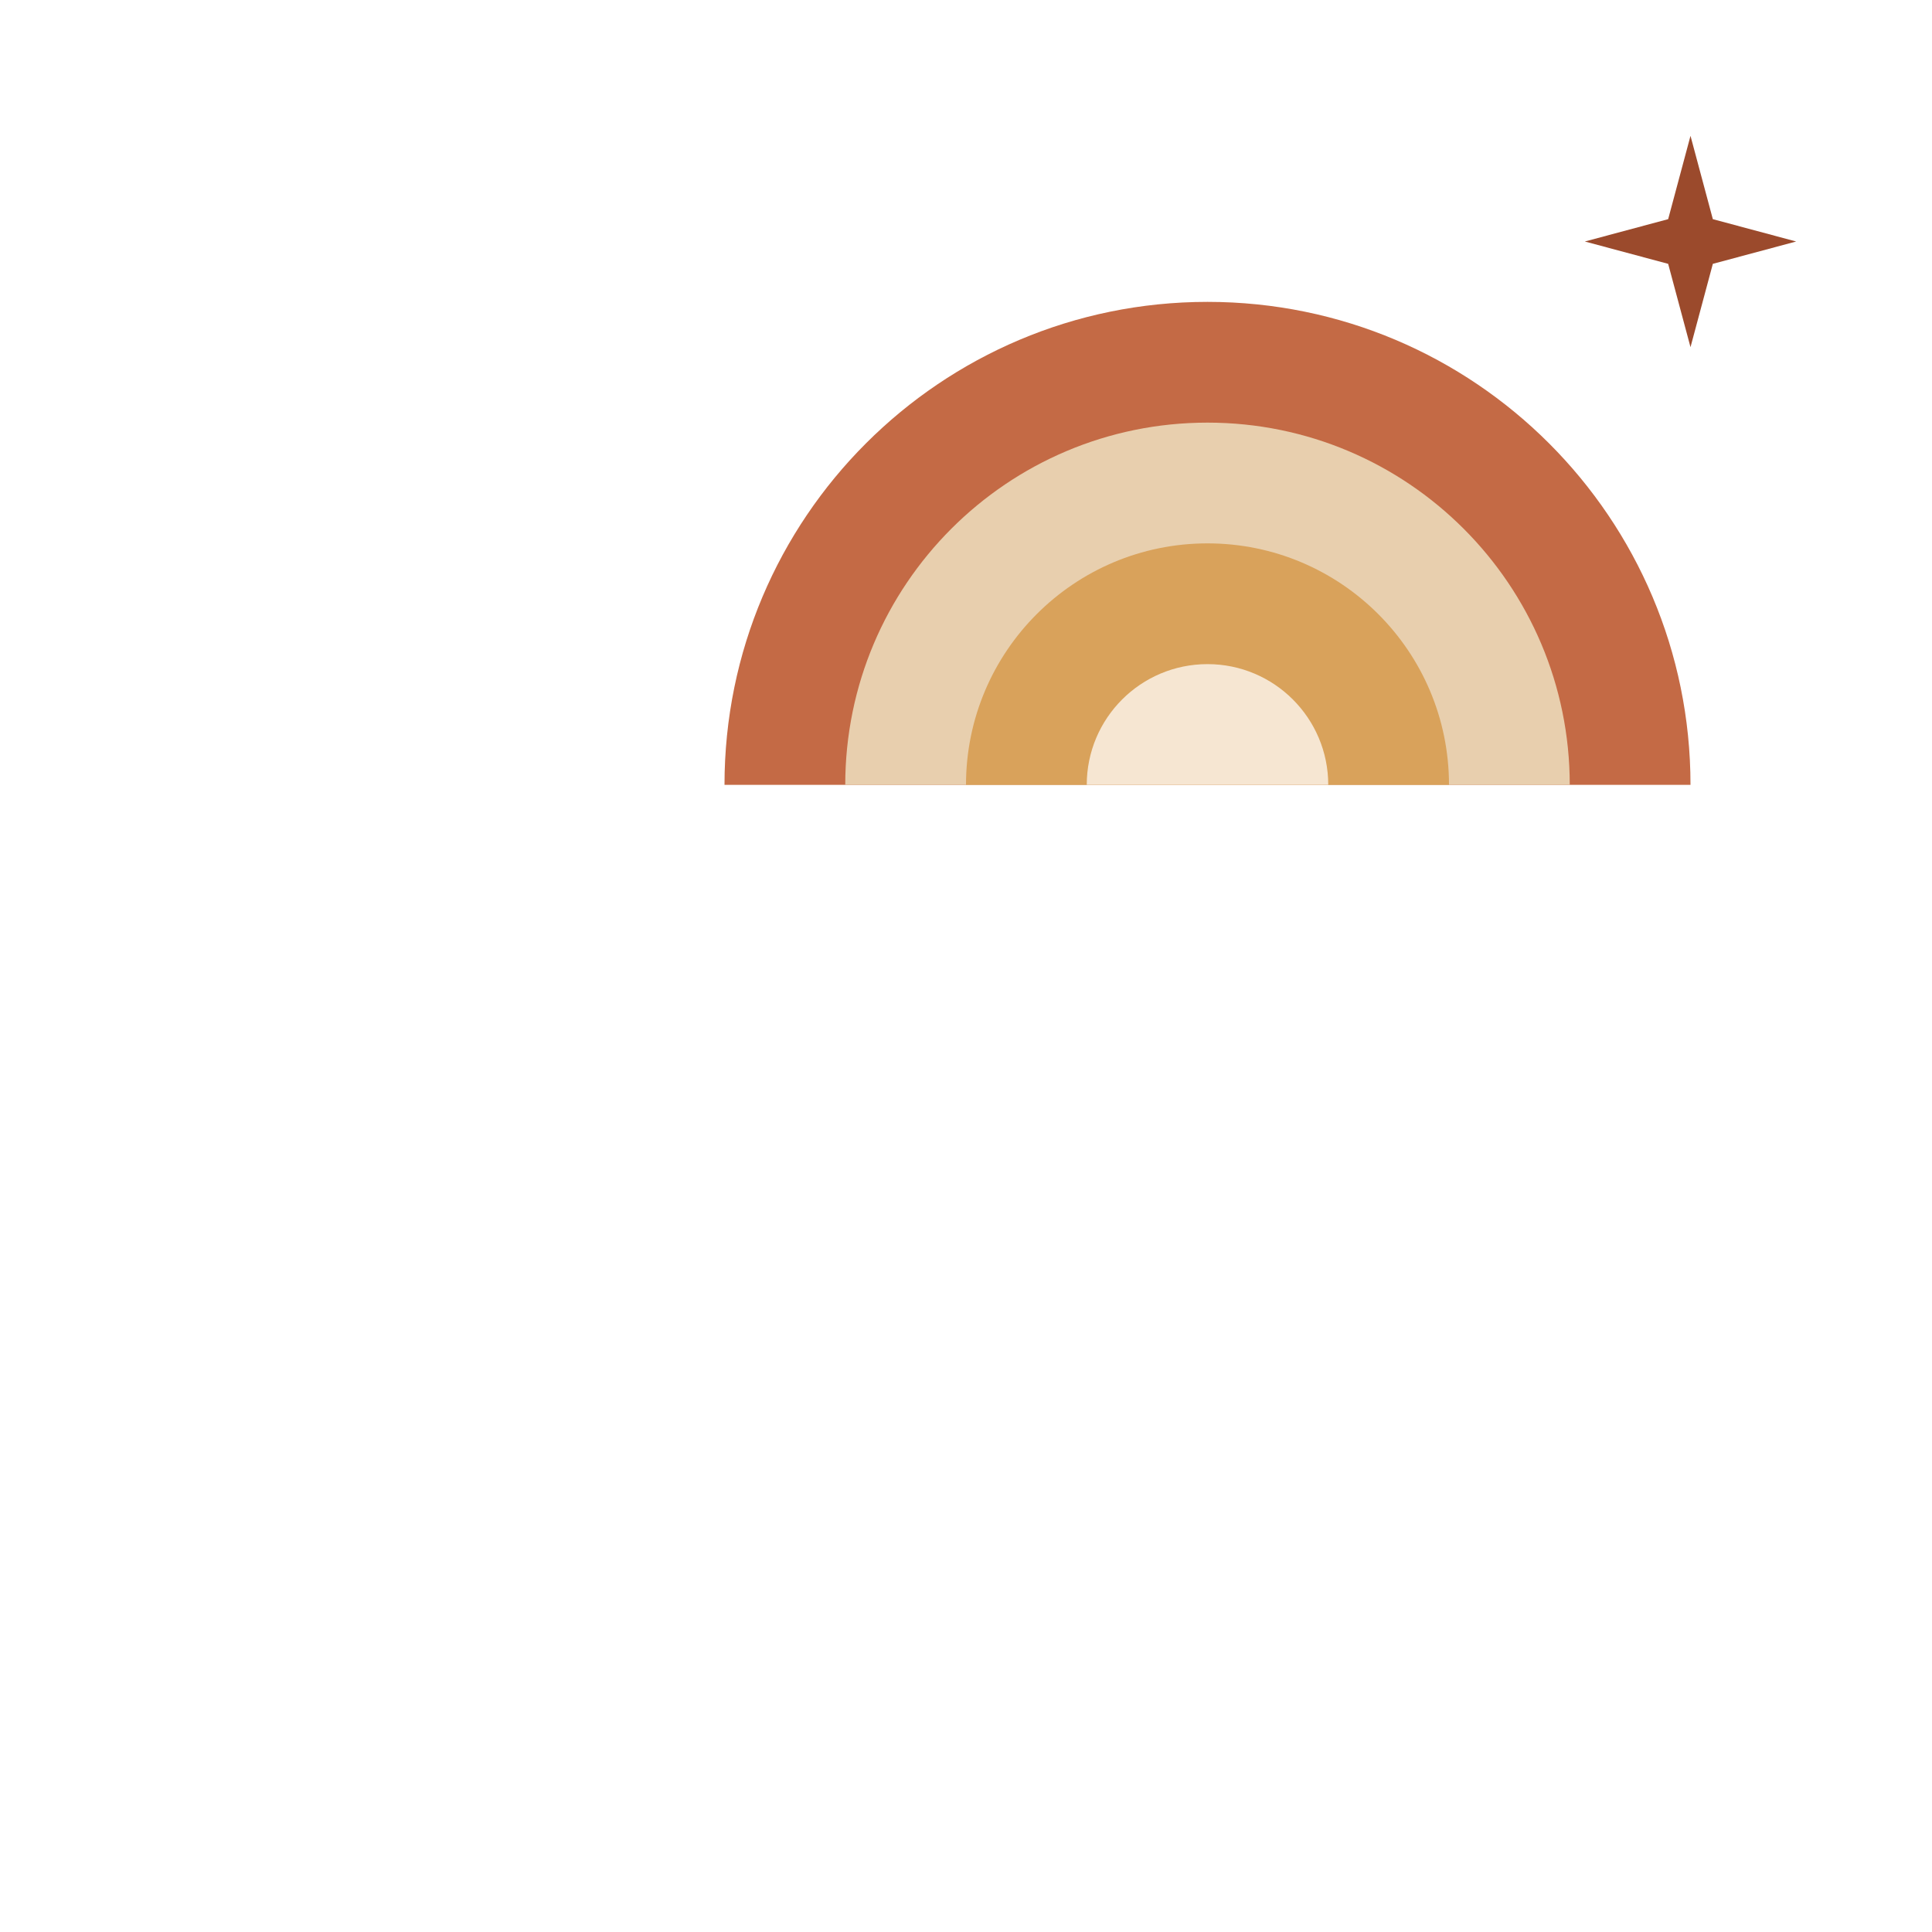
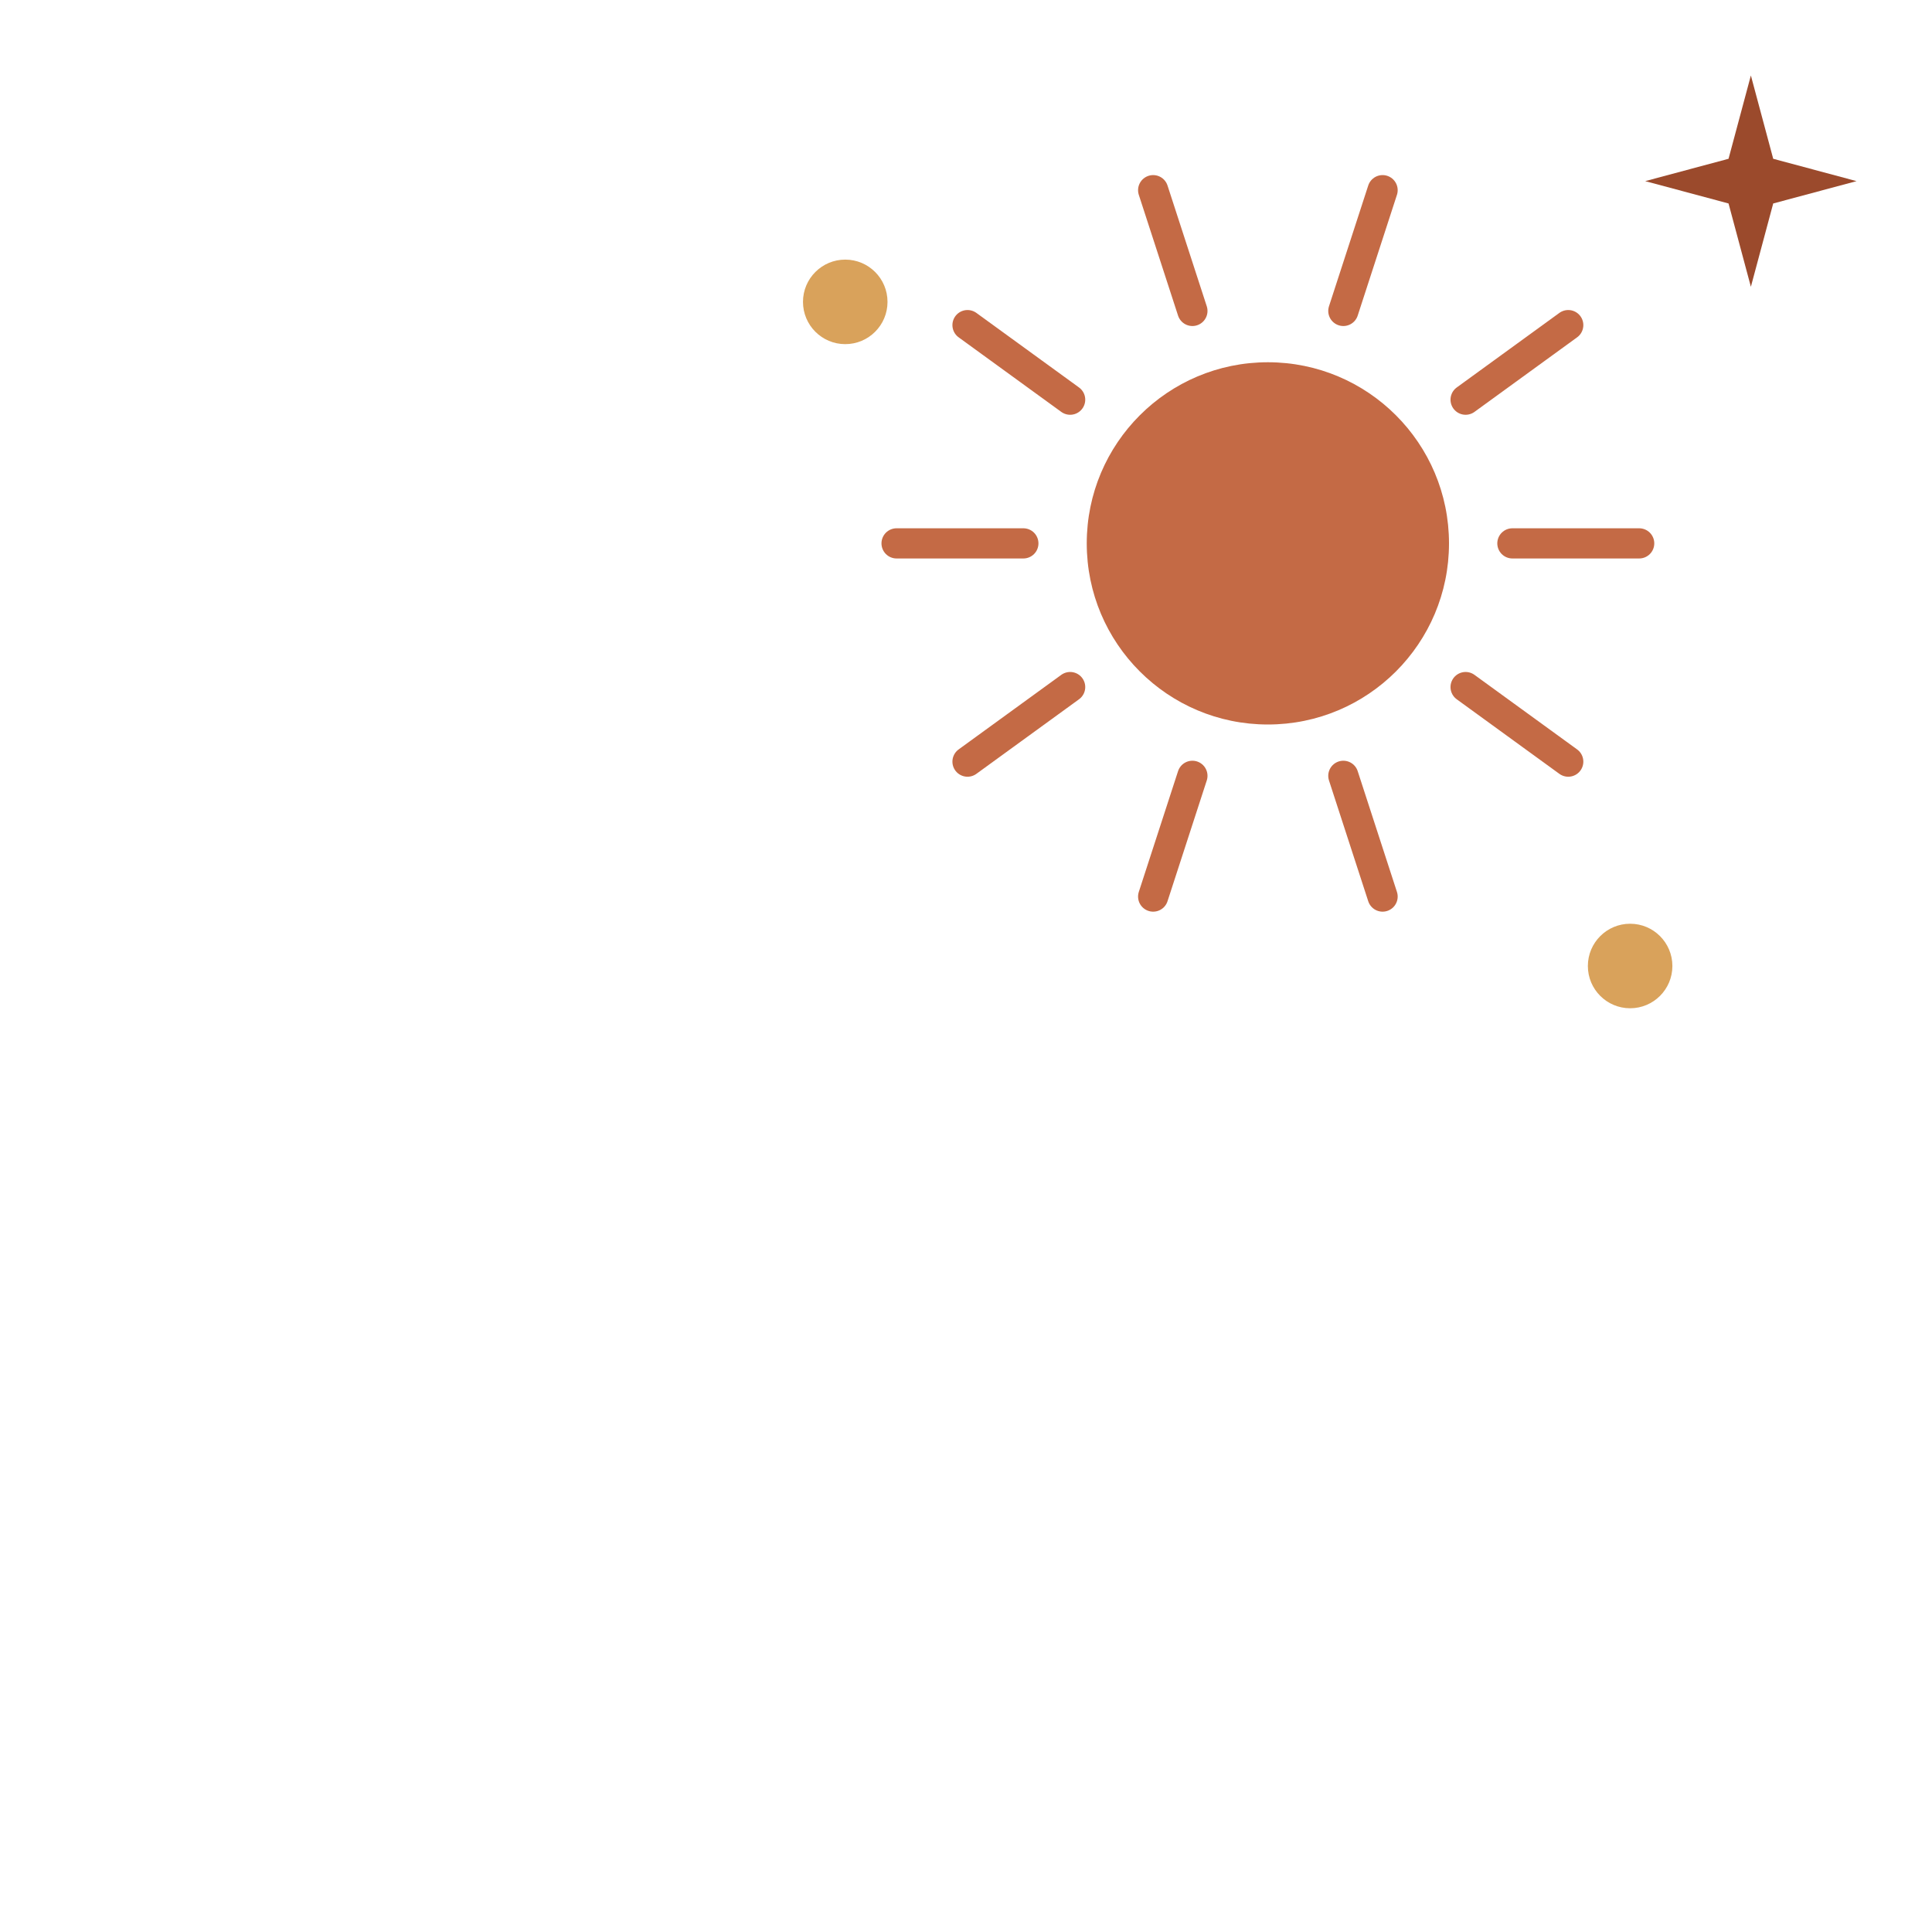
<svg xmlns="http://www.w3.org/2000/svg" viewBox="0 0 64 64" width="64" height="64">
-   <path d="M24 26A16 16 0 0 1 56 26Z" fill="#C46A45" />
-   <path d="M28 26A12 12 0 0 1 52 26Z" fill="#E8CFAE" />
-   <path d="M32 26A8 8 0 0 1 48 26Z" fill="#D9A25B" />
-   <path d="M36 26A4 4 0 0 1 44 26Z" fill="#F6E6D2" />
-   <polygon points="56,4.5 56.74,7.26 59.5,8 56.74,8.74 56,11.5 55.26,8.74 52.5,8 55.26,7.26" fill="#9B4A2C" />
+   <g transform="translate(42 18)">
+     <circle r="6" fill="#C46A45" />
+     <line x1="8.1" y1="0" x2="12.3" y2="0" stroke="#C46A45" stroke-width="1" stroke-linecap="round" />
+     <line x1="6.55" y1="4.76" x2="9.95" y2="7.23" stroke="#C46A45" stroke-width="1" stroke-linecap="round" />
+     <line x1="2.5" y1="7.7" x2="3.8" y2="11.7" stroke="#C46A45" stroke-width="1" stroke-linecap="round" />
+     <line x1="-2.5" y1="7.7" x2="-3.8" y2="11.7" stroke="#C46A45" stroke-width="1" stroke-linecap="round" />
+     <line x1="-6.55" y1="4.76" x2="-9.95" y2="7.23" stroke="#C46A45" stroke-width="1" stroke-linecap="round" />
+     <line x1="-8.1" y1="0" x2="-12.3" y2="0" stroke="#C46A45" stroke-width="1" stroke-linecap="round" />
+     <line x1="-6.55" y1="-4.76" x2="-9.95" y2="-7.23" stroke="#C46A45" stroke-width="1" stroke-linecap="round" />
+     <line x1="-2.5" y1="-7.7" x2="-3.8" y2="-11.7" stroke="#C46A45" stroke-width="1" stroke-linecap="round" />
+     <line x1="2.5" y1="-7.7" x2="3.8" y2="-11.7" stroke="#C46A45" stroke-width="1" stroke-linecap="round" />
+     <line x1="6.55" y1="-4.76" x2="9.95" y2="-7.23" stroke="#C46A45" stroke-width="1" stroke-linecap="round" />
+   </g>
+   <polygon points="58,2.5 58.74,5.26 61.5,6 58.74,6.74 58,9.5 57.26,6.74 54.5,6 57.26,5.26" fill="#9B4A2C" />
+   <circle cx="28" cy="10" r="1.4" fill="#D9A25B" />
+   <circle cx="54" cy="32" r="1.4" fill="#D9A25B" />
</svg>
